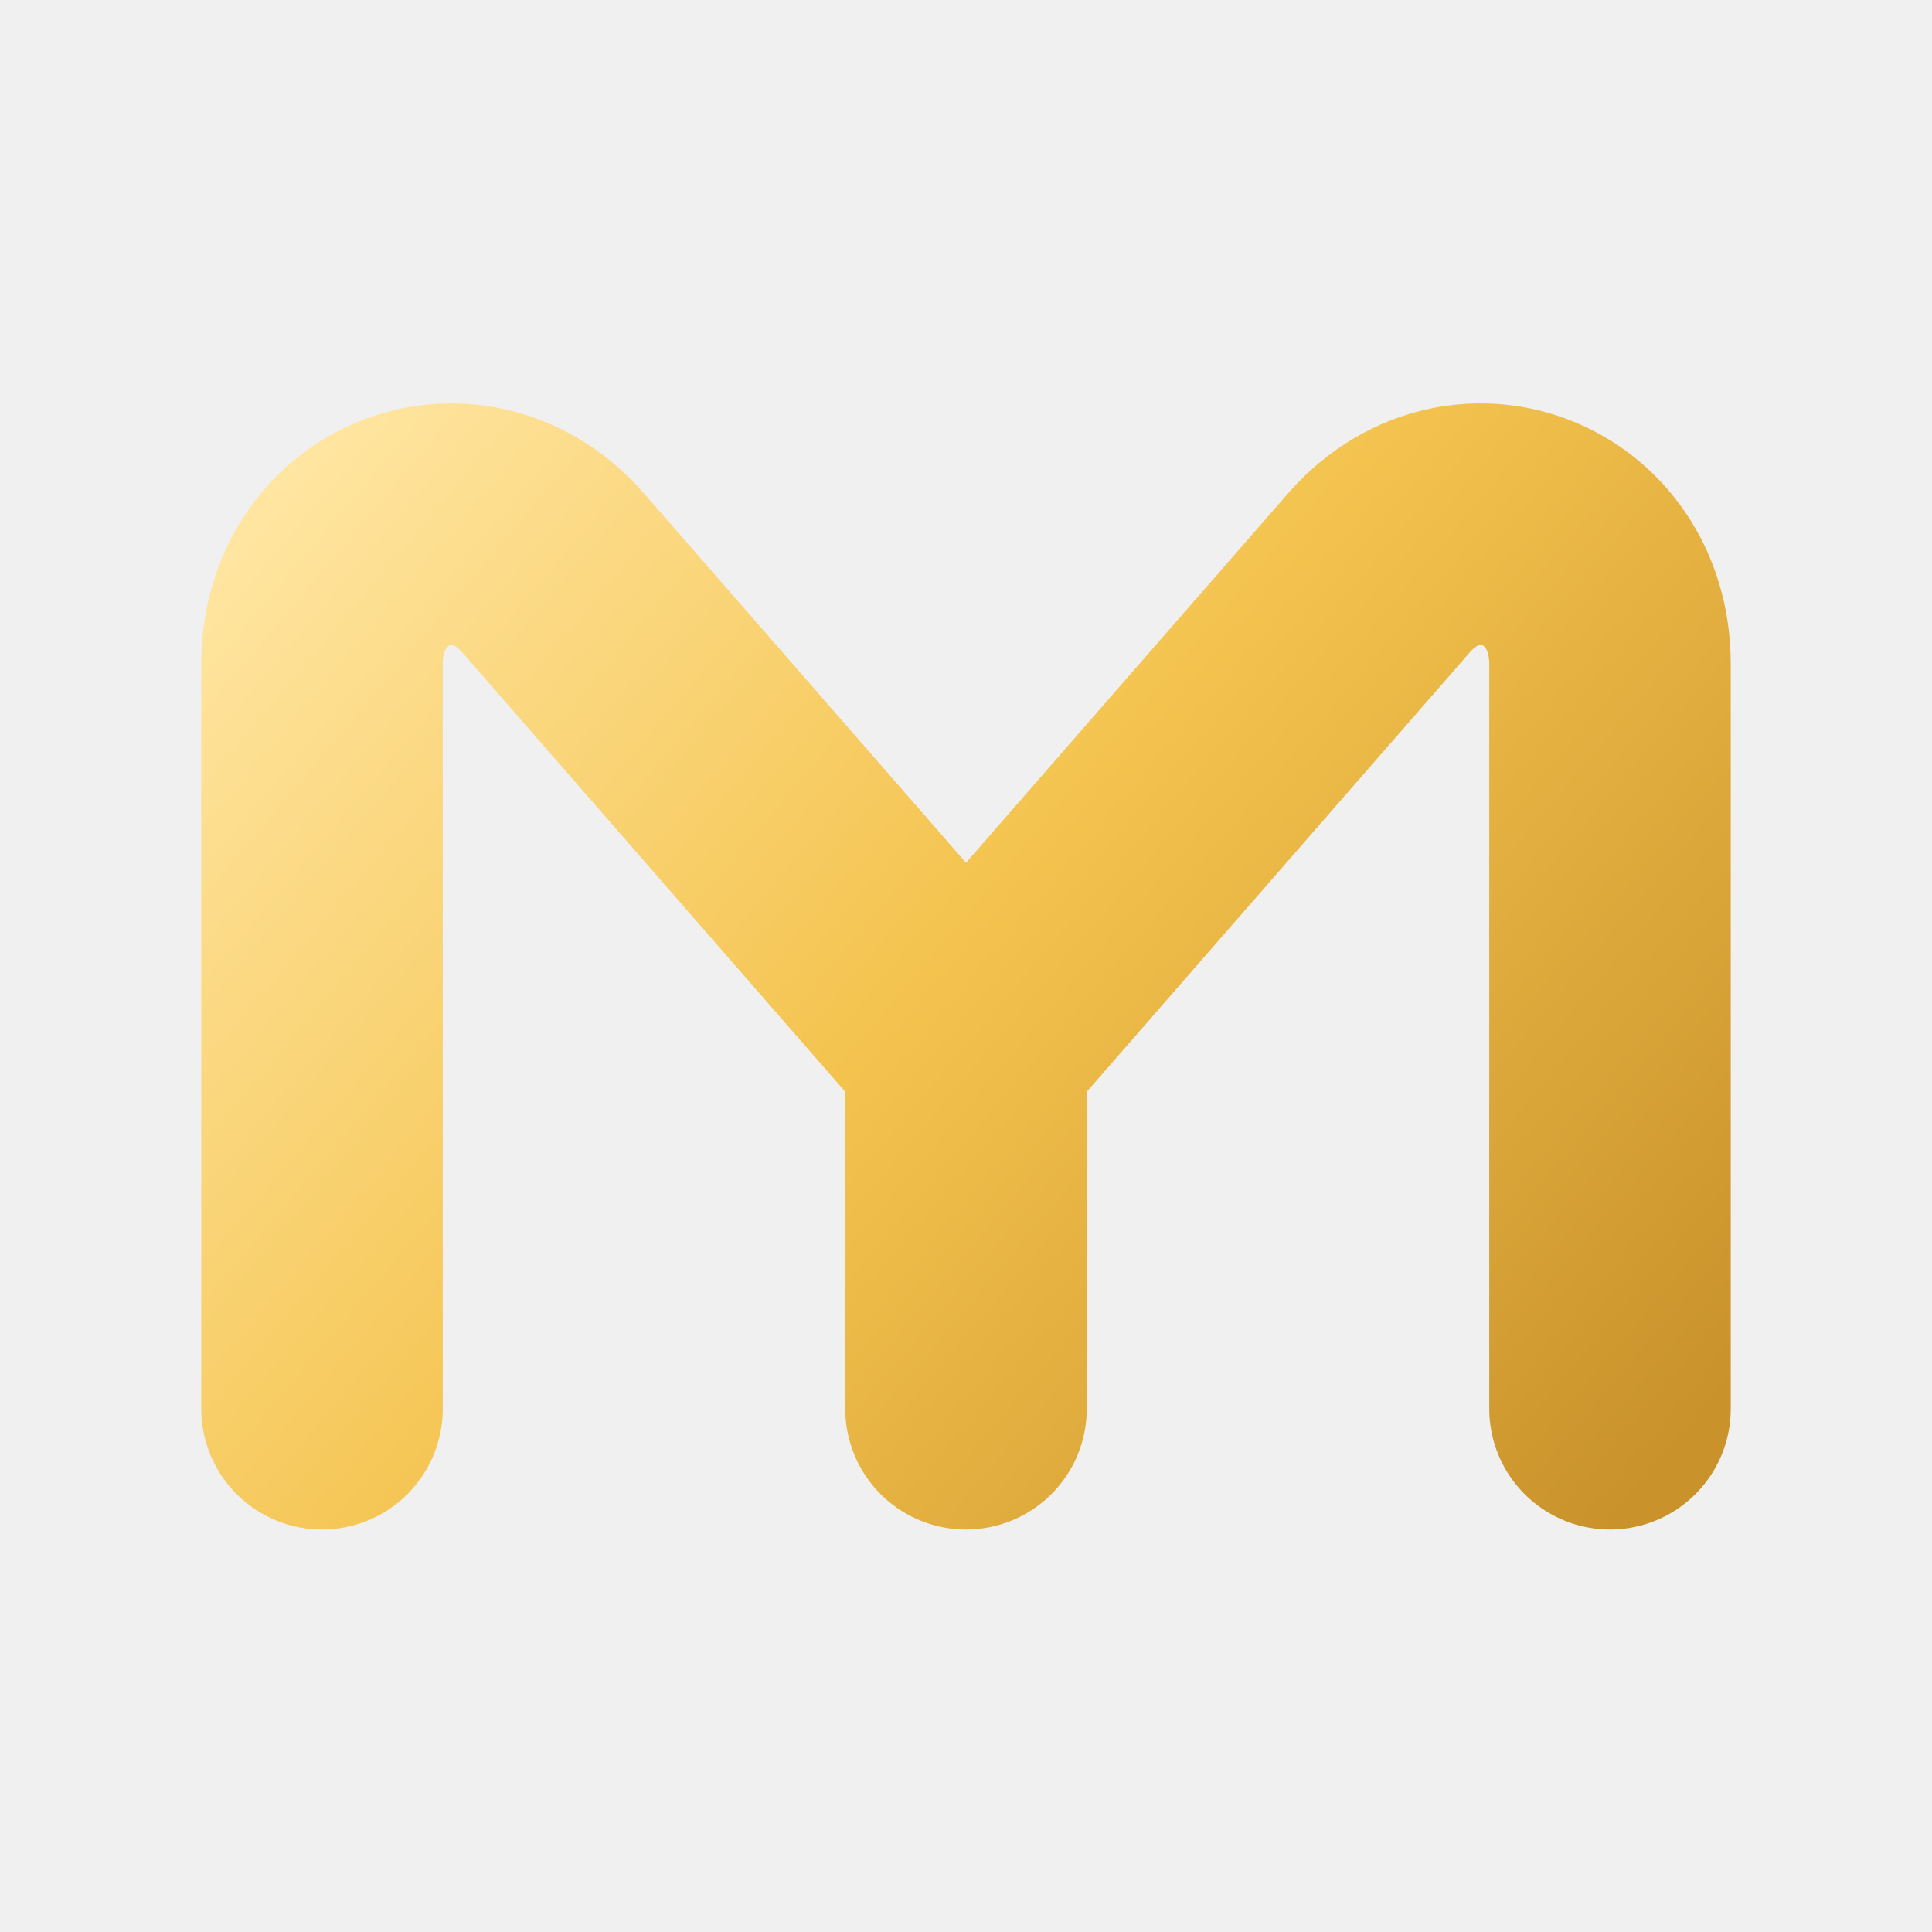
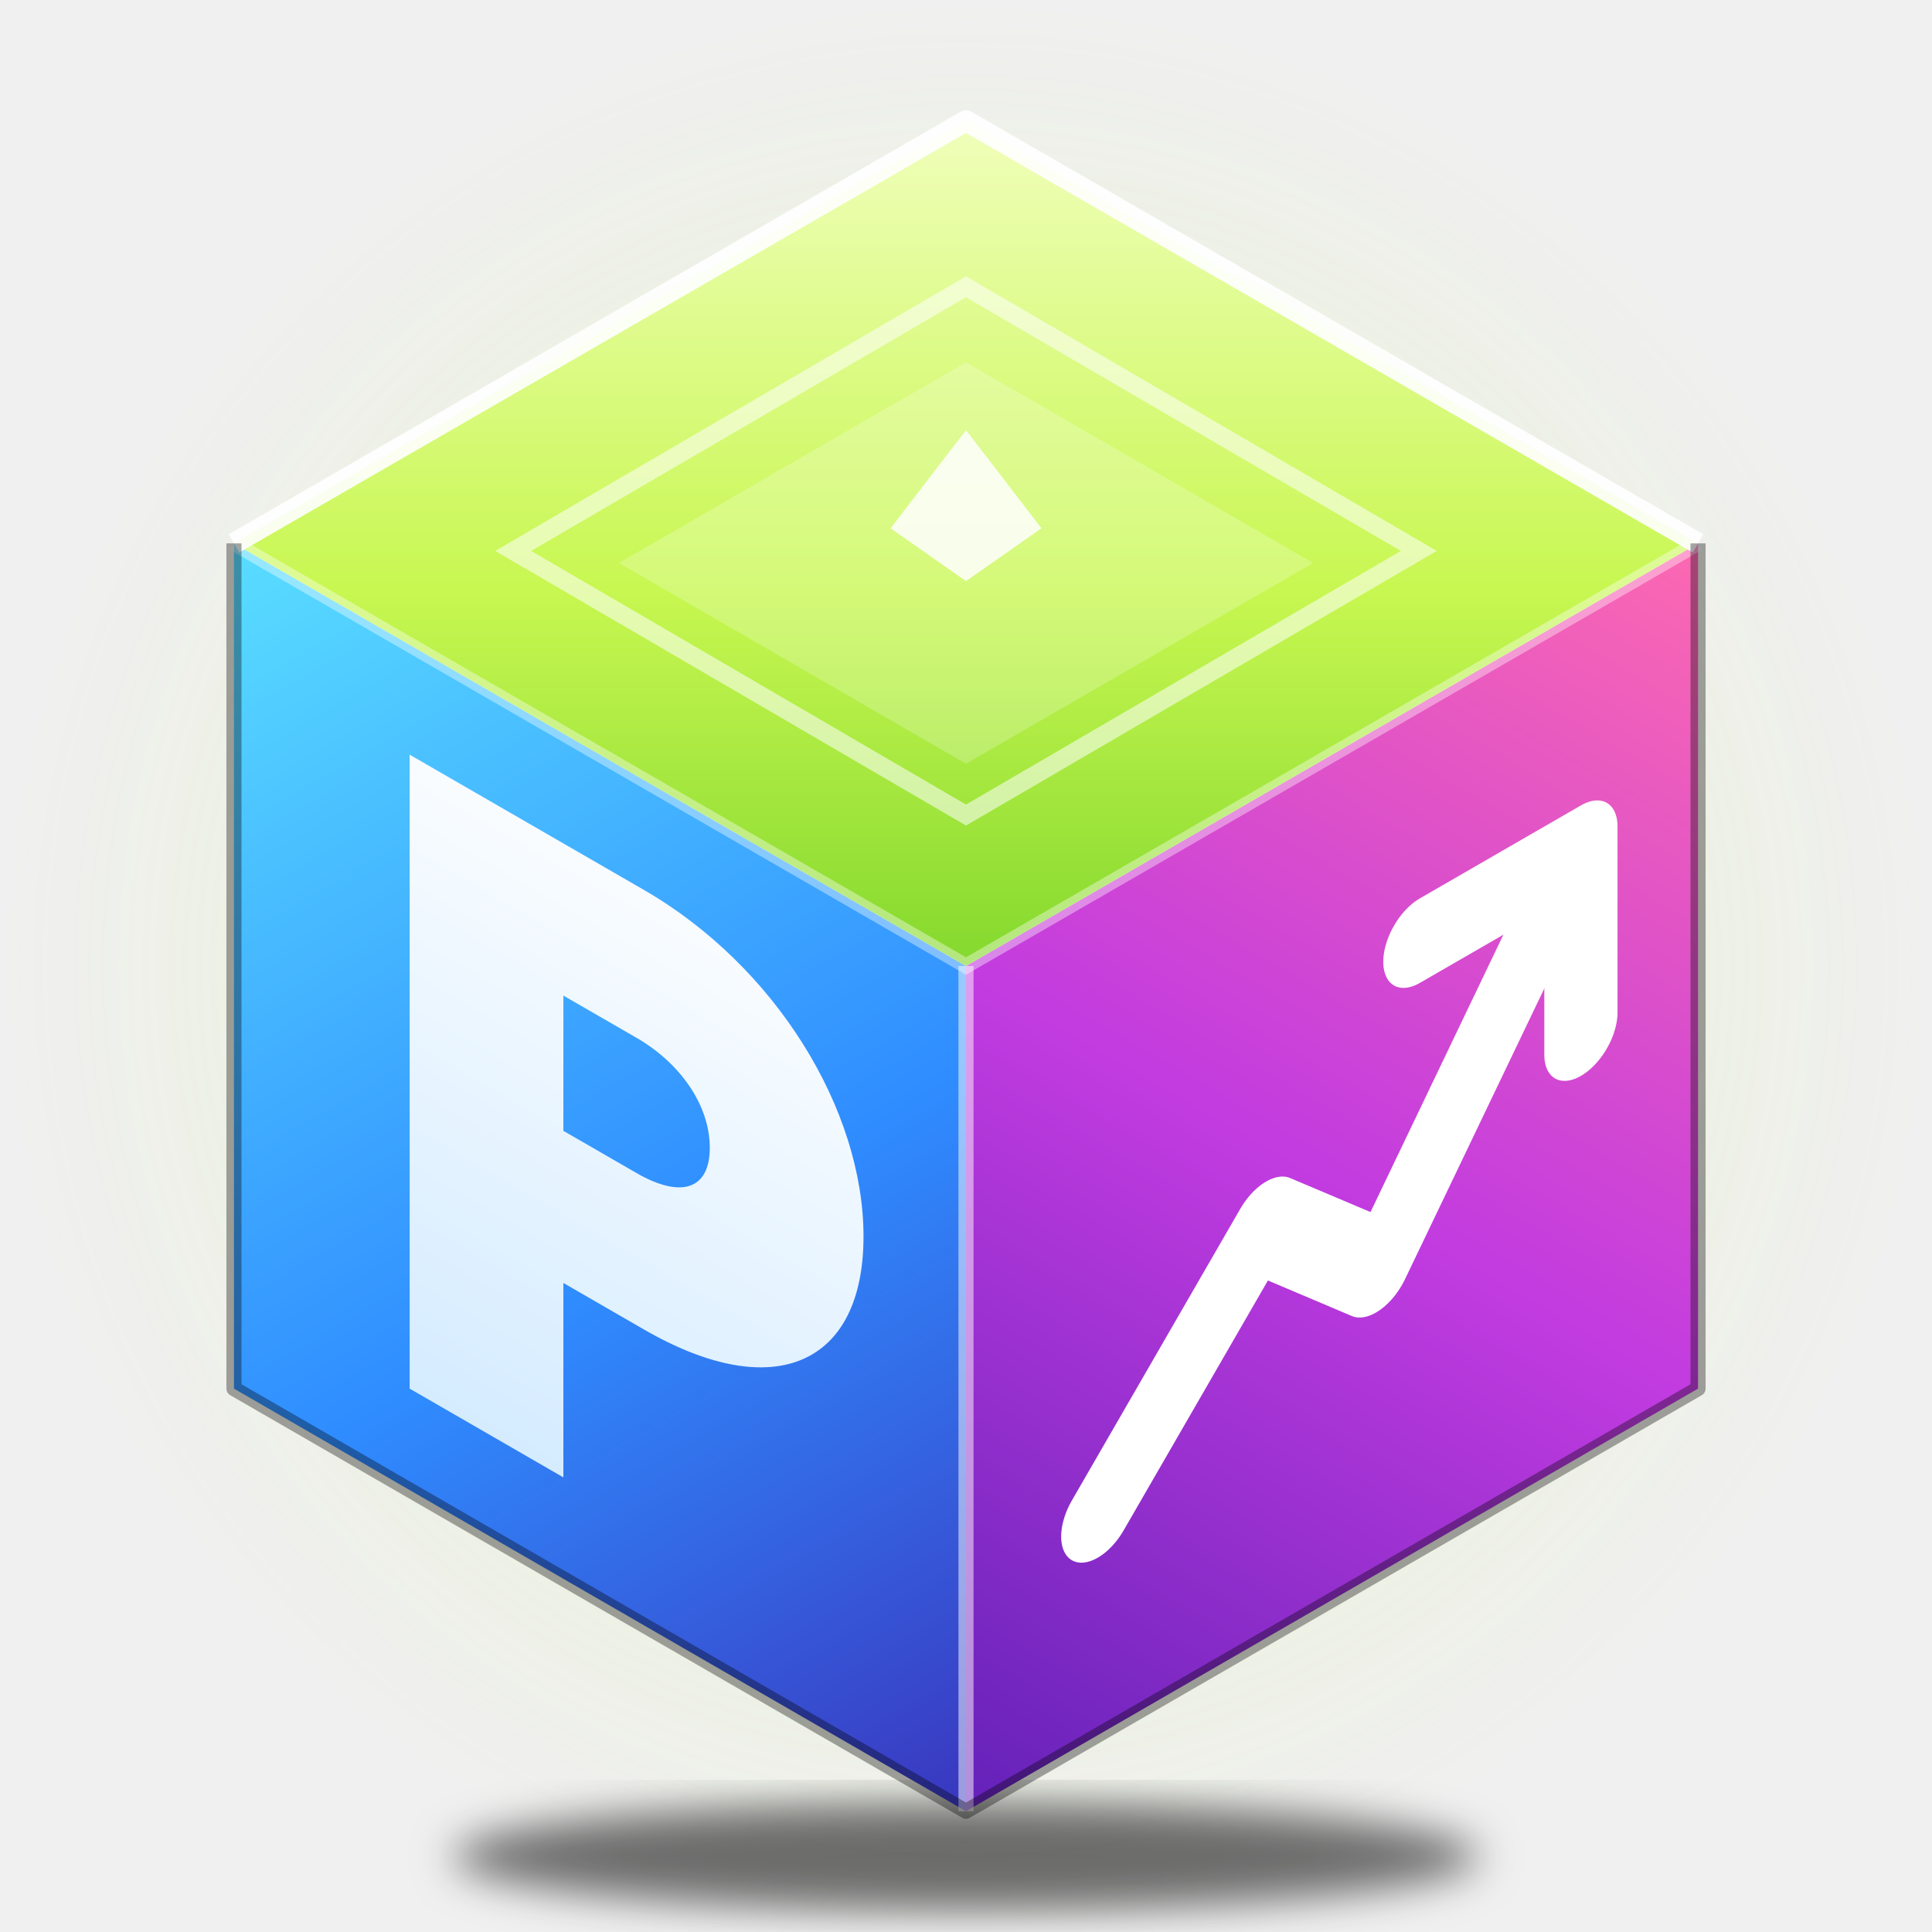
- <svg xmlns="http://www.w3.org/2000/svg" viewBox="0 0 48 48" fill="none">
+ <svg xmlns="http://www.w3.org/2000/svg" viewBox="0 0 128 128" fill="none">
  <defs>
-     <linearGradient id="ribbon" x1="8" y1="11" x2="40" y2="38" gradientUnits="userSpaceOnUse">
-       <stop stop-color="#FFE5A0" />
-       <stop offset=".48" stop-color="#F4C34E" />
-       <stop offset="1" stop-color="#C9922B" />
+     <linearGradient id="top" x1="64" y1="6" x2="64" y2="66" gradientUnits="userSpaceOnUse">
+       <stop stop-color="#F3FFC2" />
+       <stop offset=".55" stop-color="#C8F751" />
+       <stop offset="1" stop-color="#7FD62B" />
    </linearGradient>
+     <linearGradient id="left" x1="14" y1="34" x2="66" y2="124" gradientUnits="userSpaceOnUse">
+       <stop stop-color="#5BE1FF" />
+       <stop offset=".55" stop-color="#2F8CFF" />
+       <stop offset="1" stop-color="#3B2DB8" />
+     </linearGradient>
+     <linearGradient id="right" x1="114" y1="34" x2="62" y2="124" gradientUnits="userSpaceOnUse">
+       <stop stop-color="#FF6BAE" />
+       <stop offset=".5" stop-color="#C13BE0" />
+       <stop offset="1" stop-color="#5A1FB5" />
+     </linearGradient>
+     <linearGradient id="ink" x1="0" y1="0" x2="0" y2="100" gradientUnits="userSpaceOnUse">
+       <stop stop-color="#FFFFFF" />
+       <stop offset="1" stop-color="#CFE9FF" />
+     </linearGradient>
+     <radialGradient id="glow" cx="64" cy="64" r="64" gradientUnits="userSpaceOnUse">
+       <stop stop-color="#C8F751" stop-opacity=".28" />
+       <stop offset="1" stop-color="#C8F751" stop-opacity="0" />
+     </radialGradient>
+     <filter id="soft" x="-20%" y="-20%" width="140%" height="140%">
+       <feGaussianBlur stdDeviation="1.4" />
+     </filter>
  </defs>
-   <path d="M8 35V16.5c0-3.3 3.7-4.7 5.8-2.2L24 26l10.2-11.7c2.1-2.5 5.8-1.1 5.8 2.2V35" stroke="url(#ribbon)" stroke-width="6" stroke-linecap="round" stroke-linejoin="round" />
-   <path d="M24 26v9" stroke="url(#ribbon)" stroke-width="6" stroke-linecap="round" />
+   <circle cx="64" cy="64" r="64" fill="url(#glow)" />
+   <ellipse cx="64" cy="123" rx="34" ry="3.6" fill="#000" opacity=".55" filter="url(#soft)" />
+   <path d="M15.5 36 64 64v56L15.5 92Z" fill="url(#left)" />
+   <path d="M112.5 36 64 64v56l48.5-28Z" fill="url(#right)" />
+   <path d="M64 8 112.5 36 64 64 15.5 36Z" fill="url(#top)" />
+   <g transform="matrix(0.485 0.28 0 0.56 15.5 36)">
+     <path fill-rule="evenodd" clip-rule="evenodd" fill="url(#ink)" d="M24 13H56C74 13 86 24 86 39C86 54 74 65 56 65H45V88H24ZM45 31V47H55C61 47 65 44 65 39C65 34 61 31 55 31Z" />
+   </g>
+   <g transform="matrix(0.485 -0.28 0 0.56 64 64)">
+     <path d="M18 74 41 51 56 64 82 30" stroke="#fff" stroke-width="10" stroke-linecap="round" stroke-linejoin="round" />
+     <path d="M62 28H84V50" stroke="#fff" stroke-width="10" stroke-linecap="round" stroke-linejoin="round" />
+   </g>
+   <path d="M64 19 94 36.5 64 54 34 36.5Z" stroke="#fff" stroke-opacity=".55" stroke-width="1.2" />
+   <path d="M64 24 87 37.3 64 50.6 41 37.3Z" fill="#fff" fill-opacity=".22" />
+   <path d="M64 28.5 69 35 64 38.5 59 35Z" fill="#fff" fill-opacity=".85" />
+   <path d="M15.5 36 64 8l48.5 28" stroke="#fff" stroke-opacity=".9" stroke-width="1.4" stroke-linejoin="round" />
+   <path d="M15.5 36 64 64l48.5-28" stroke="#fff" stroke-opacity=".38" stroke-width="1" />
+   <path d="M64 64v56" stroke="#fff" stroke-opacity=".5" stroke-width="1" />
+   <path d="M15.5 36v56L64 120l48.5-28V36" stroke="#000" stroke-opacity=".35" stroke-width="1" stroke-linejoin="round" />
</svg>
